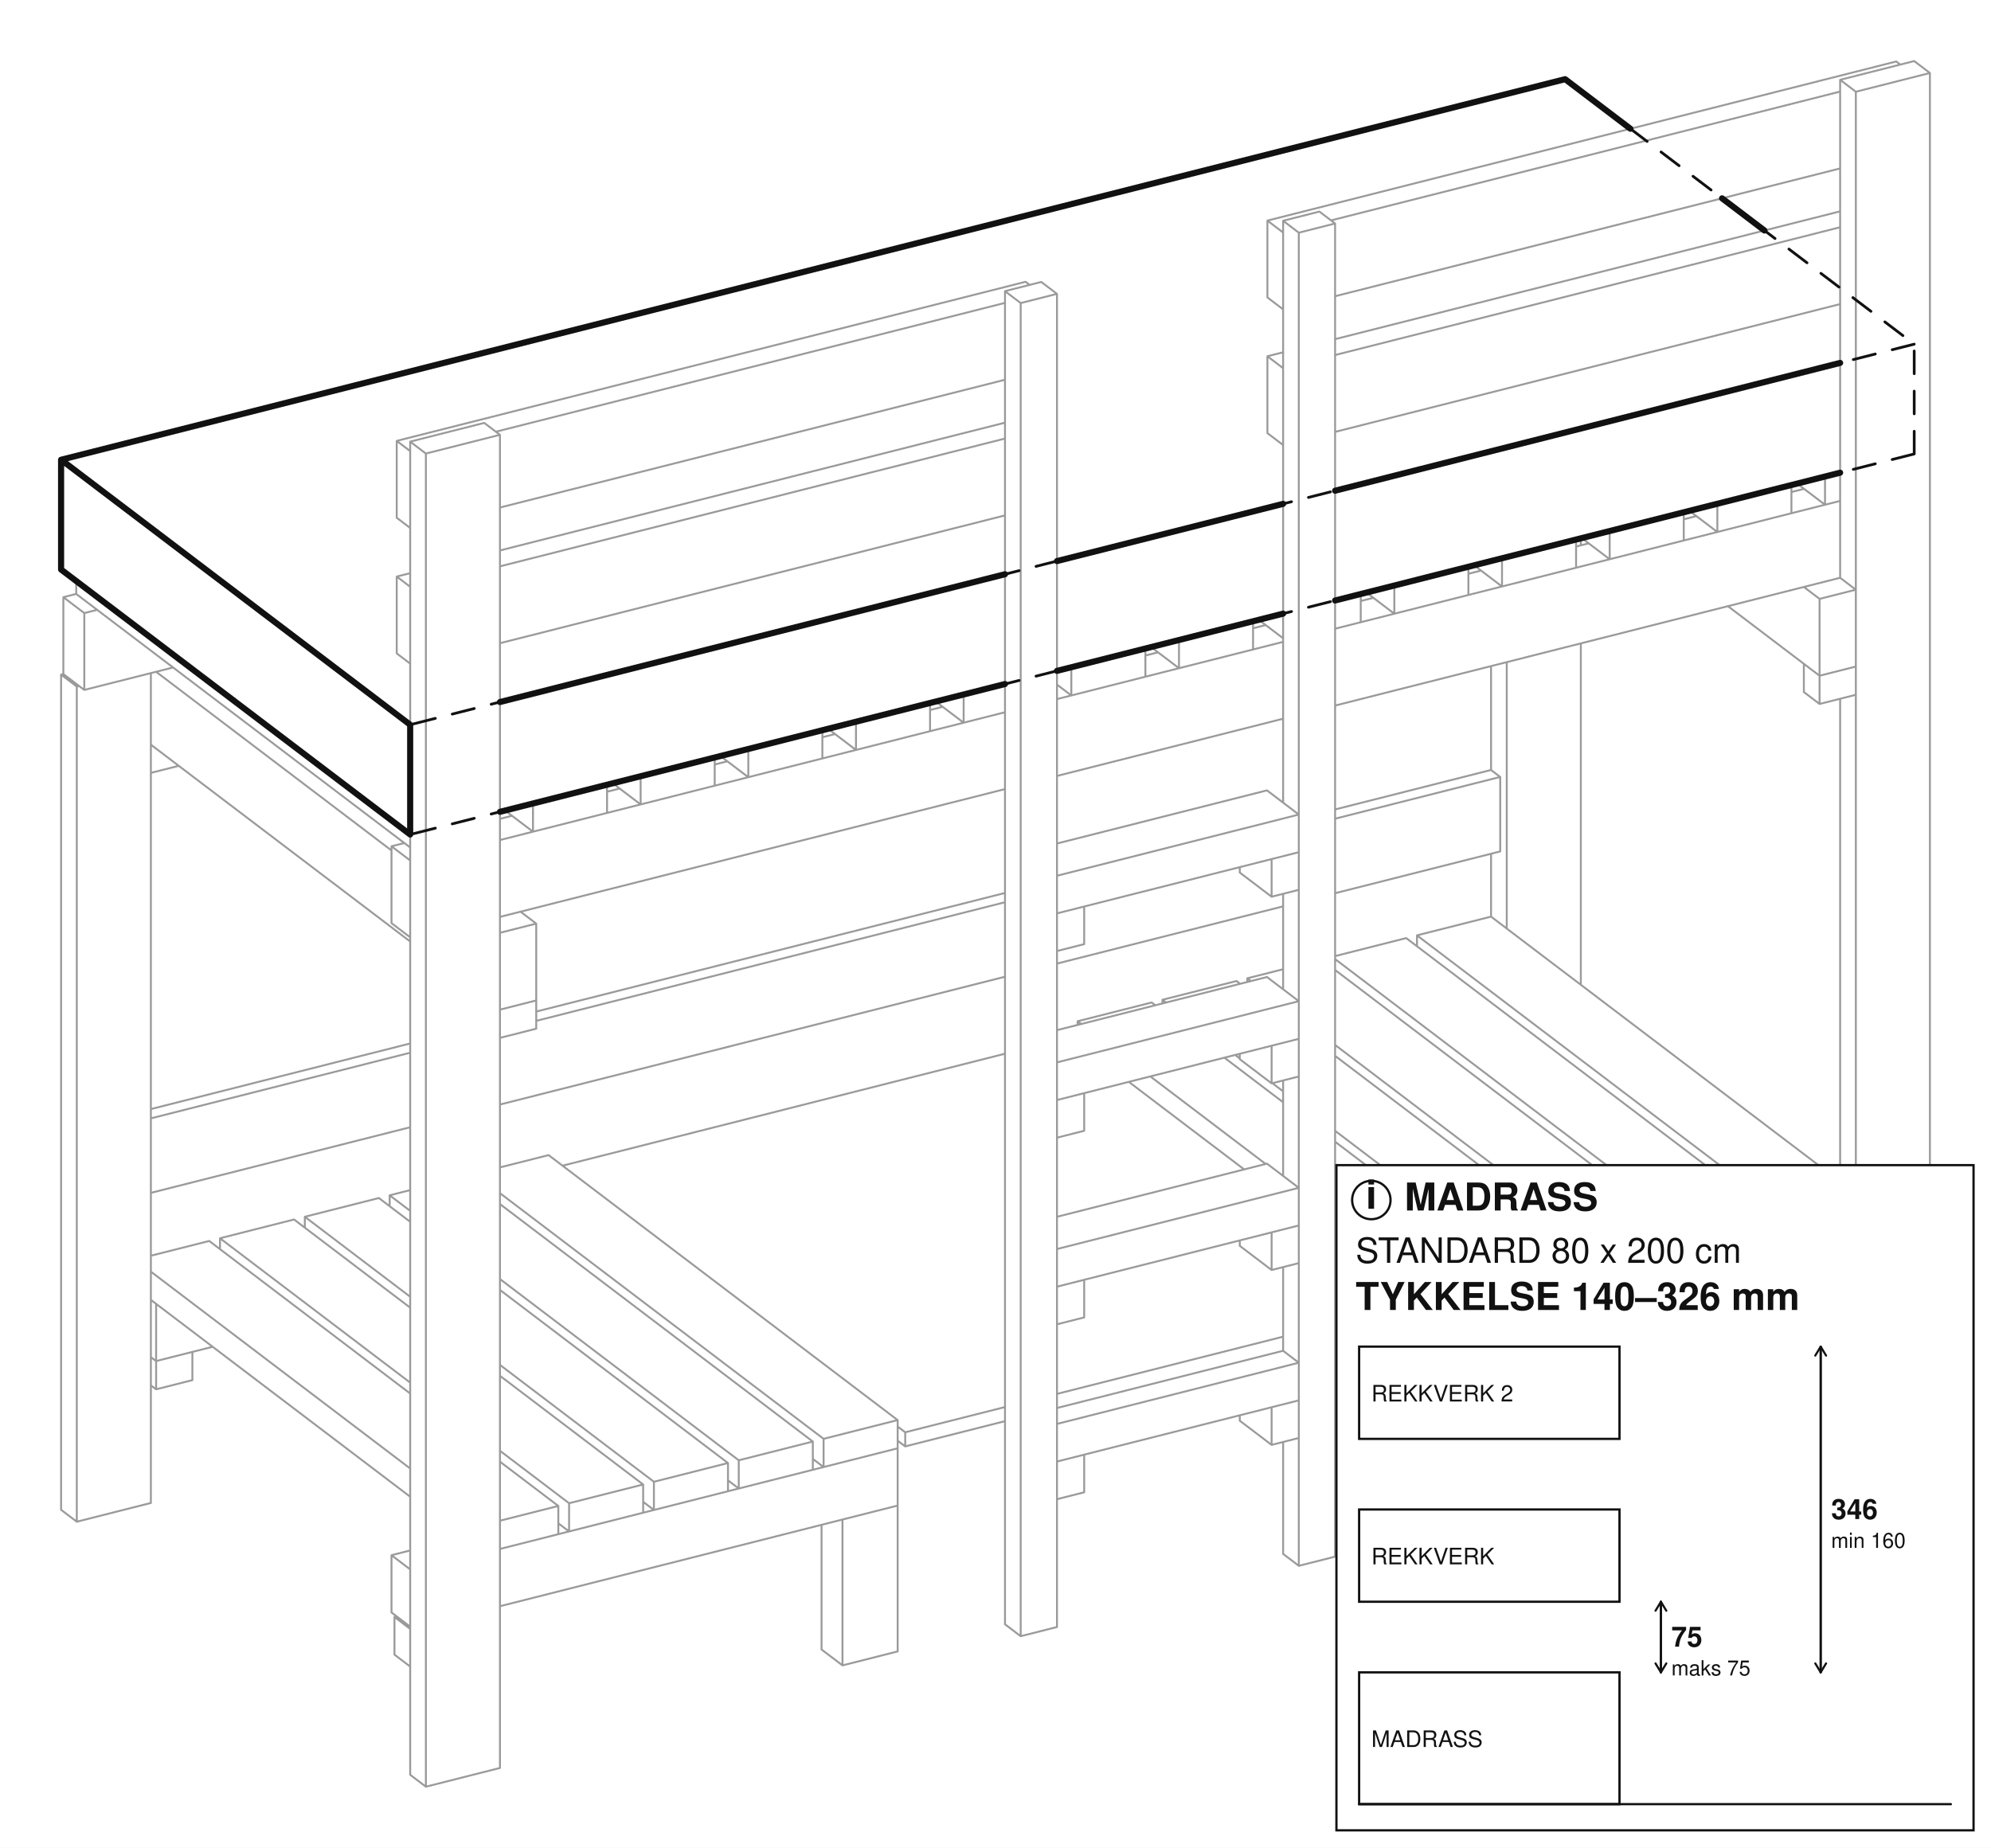
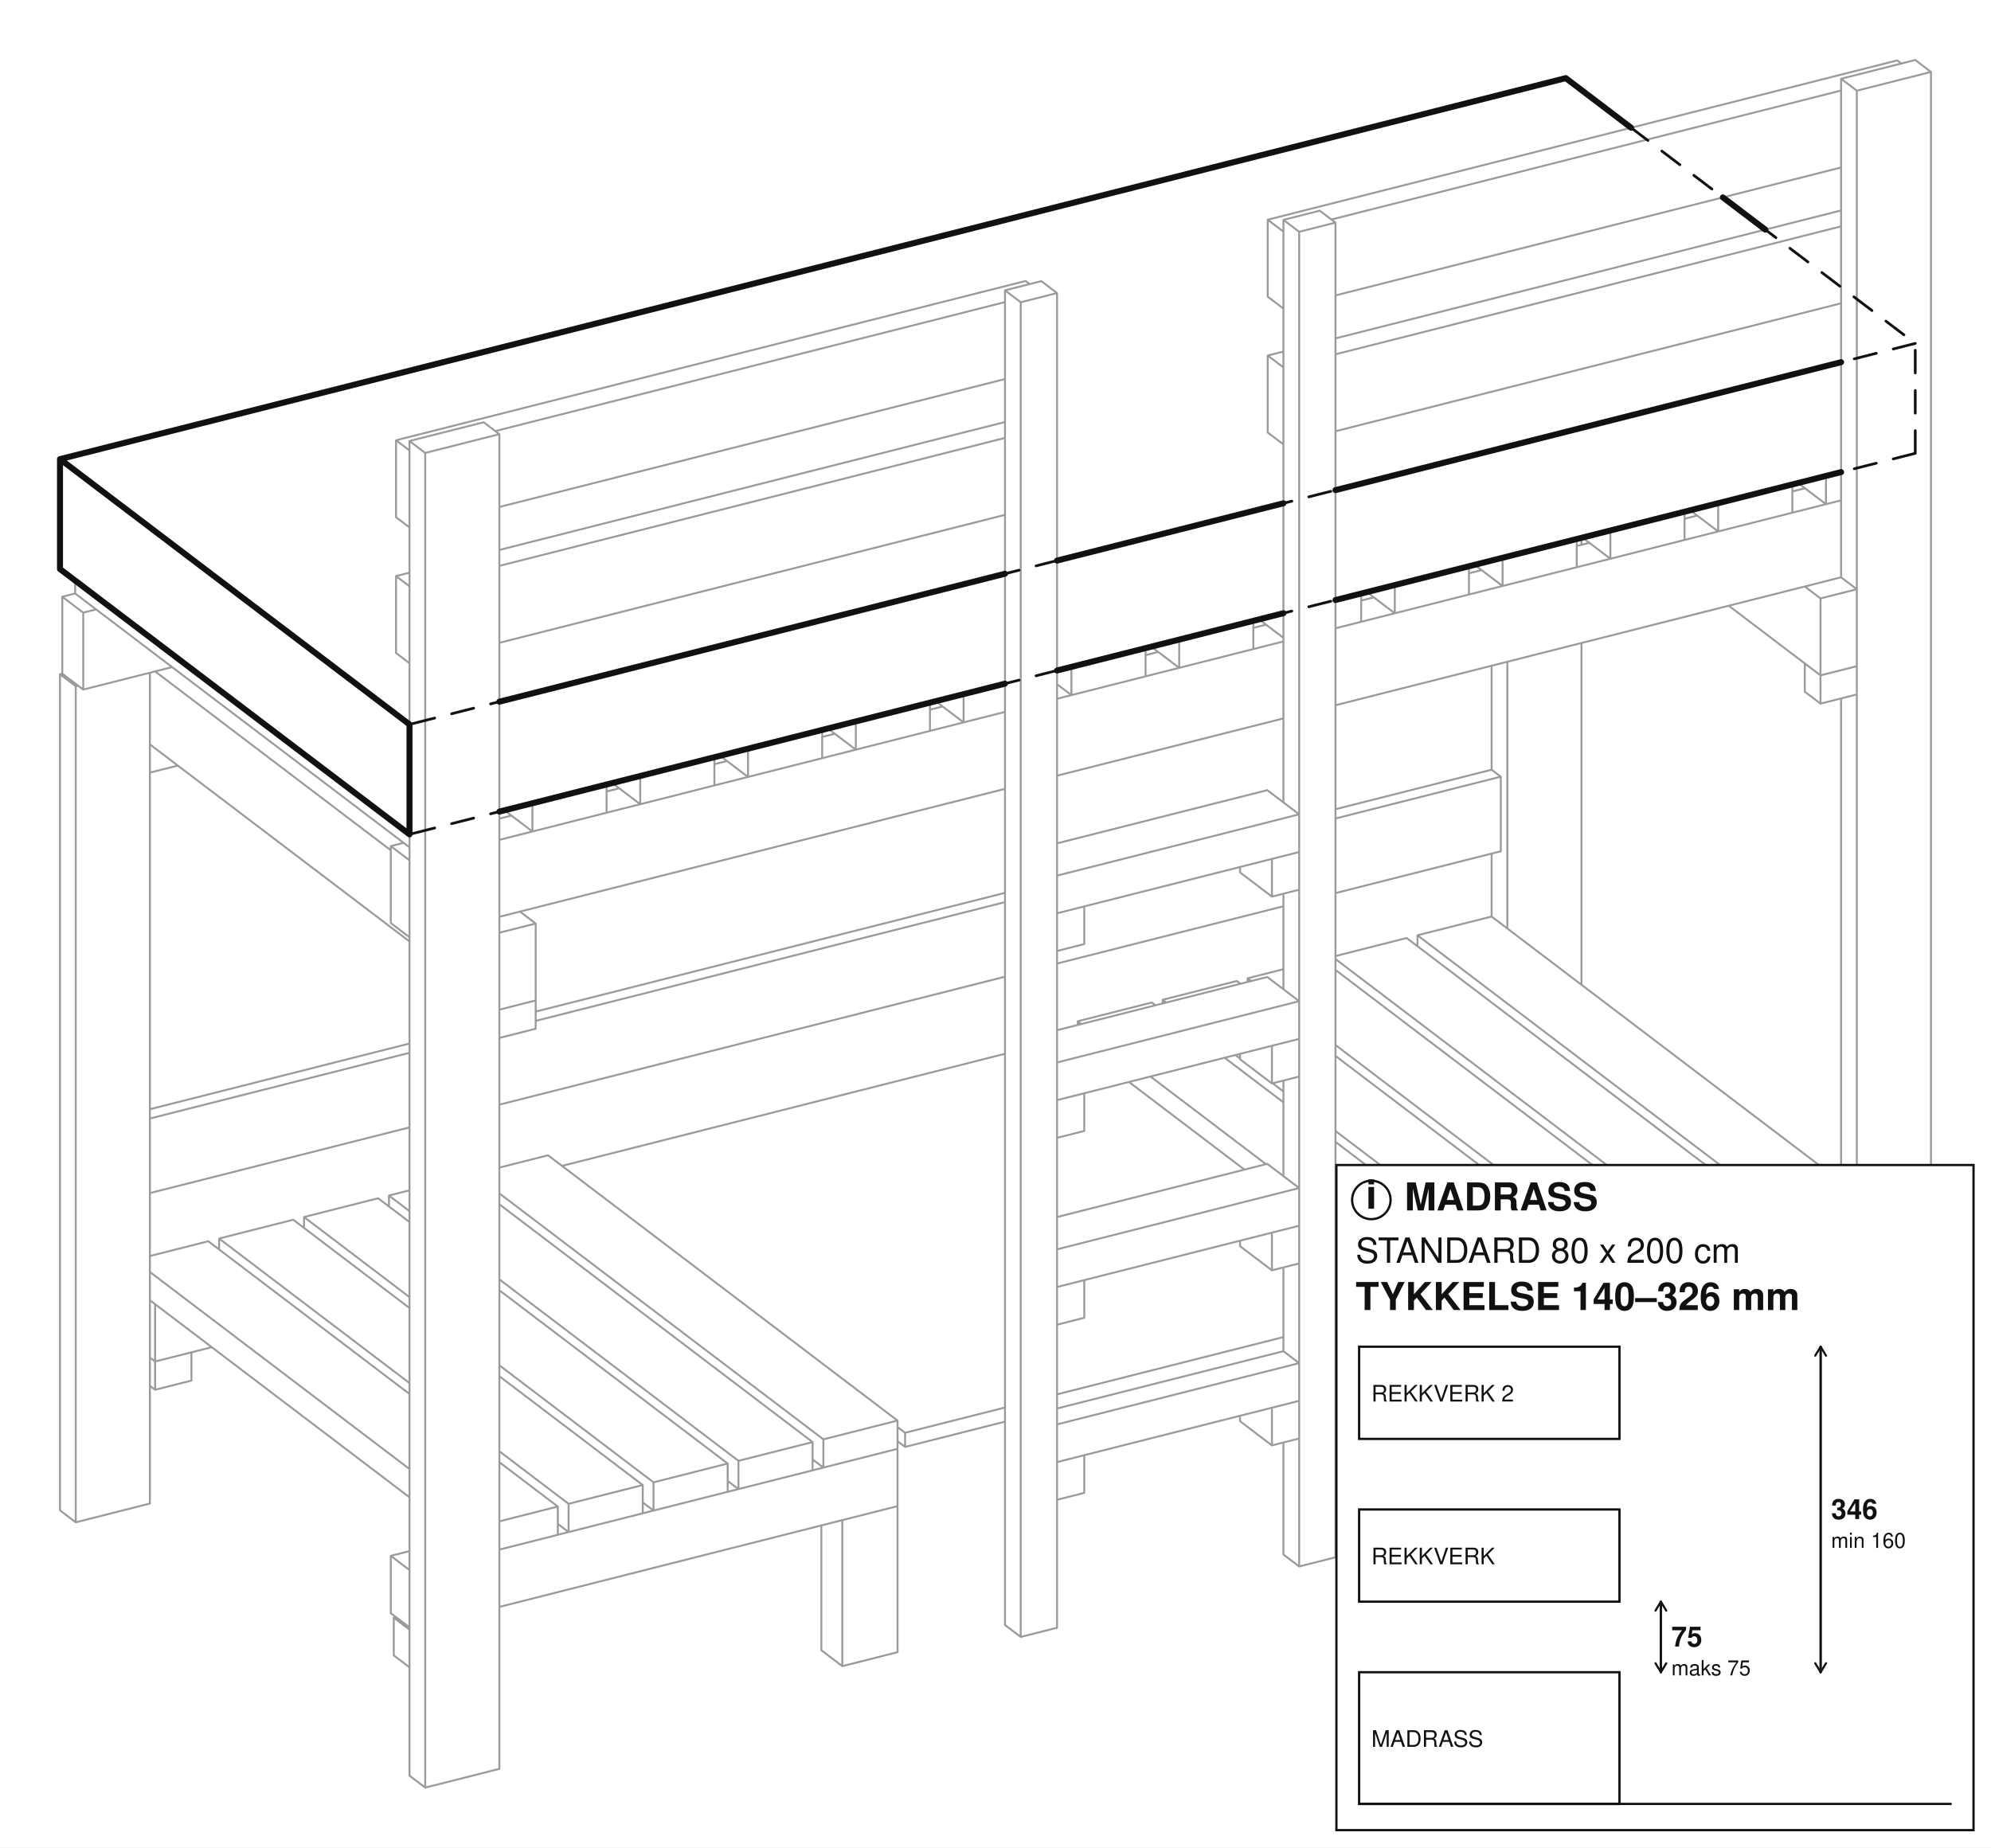
- <svg xmlns="http://www.w3.org/2000/svg" viewBox="-1140.7 -907.04 2281.39 2117.8">
-   <rect x="-1140.7" y="-907.04" width="2281.39" height="2117.8" fill="#ffffff" />
+ <svg xmlns="http://www.w3.org/2000/svg" viewBox="-1139.38 -905.73 2278.77 2115.17">
+   <rect x="-1139.38" y="-905.73" width="2278.77" height="2115.17" fill="#ffffff" />
  <path d="M-967.82,582.77 L-961.82,587.33 M-961.82,652.94 L-961.82,587.33 M-967.82,648.39 L-961.82,652.94 M-897.01,636.54 L-961.82,652.94 M-920.26,674.78 L-920.26,642.42 M-967.82,648.39 L-961.82,652.94 M-961.82,685.3 L-961.82,652.94 M-967.82,680.74 L-961.82,685.3 M-920.26,674.78 L-961.82,685.3 M-920.26,642.42 L-961.82,652.94 M670.7,221.64 L670.7,-169.63 M670.7,-282 L670.7,-290.06 M567.82,143.53 L567.82,71.47 M567.82,-24.54 L567.82,-143.59 M585.82,157.2 L585.82,-148.15 M-967.82,815.56 L-967.82,-135.58 M-1070.7,823.37 L-1070.7,-133.84 M-1070.7,-133.84 L-1052.7,-120.17 M-1052.7,837.04 L-1052.7,-120.17 M-1070.7,823.37 L-1052.7,837.04 M-1068.1,-134.5 L-1070.7,-133.84 M-967.82,815.56 L-1052.7,837.04 M-1050.1,-120.83 L-1052.7,-120.17 M567.82,-24.54 L578.32,-16.57 M578.32,68.81 L578.32,-16.57 M567.82,-24.54 L389.13,20.68 M10.87,116.42 L-526.26,252.36 M-670.7,288.92 L-967.82,364.12 M578.32,68.81 L389.13,116.7 M329.56,131.77 L70.44,197.36 M10.87,212.43 L-567.82,358.9 M-670.7,384.93 L-967.82,460.14 M578.32,-16.57 L389.13,31.31 M10.87,127.05 L-526.26,262.99 M-670.7,299.55 L-967.82,374.75 M-1068.1,-134.5 L-1068.1,-222.58 M-1068.1,-222.58 L-1044.1,-204.36 M-1044.1,-116.28 L-1044.1,-204.36 M-1068.1,-134.5 L-1044.1,-116.28 M-1053.37,-226.31 L-1068.1,-222.58 M-942.37,-142.02 L-1044.1,-116.28 M-1029.37,-208.08 L-1044.1,-204.36 M-688.7,989.39 L-688.7,946.24 M-688.7,946.24 L-670.7,959.91 M-670.7,1003.05 L-670.7,959.91 M-688.7,989.39 L-670.7,1003.05 M-686.1,945.59 L-688.7,946.24 M1052.7,-837.04 L1070.7,-823.37 M1070.7,704.58 L1070.7,-823.37 M967.82,712.39 L967.82,-106.17 M967.82,-244.83 L967.82,-815.56 M967.82,-815.56 L985.82,-801.89 M985.82,726.06 L985.82,-801.89 M967.82,712.39 L985.82,726.06 M1052.7,-837.04 L967.82,-815.56 M1070.7,704.58 L985.82,726.06 M1070.7,-823.37 L985.82,-801.89 M-585.82,-422.34 L-567.82,-408.68 M-567.82,1119.27 L-567.82,-408.68 M-670.7,1127.09 L-670.7,-400.86 M-670.7,-400.86 L-652.7,-387.2 M-652.7,1140.75 L-652.7,-387.2 M-670.7,1127.09 L-652.7,1140.75 M-585.82,-422.34 L-670.7,-400.86 M-567.82,1119.27 L-652.7,1140.75 M-567.82,-408.68 L-652.7,-387.2 M985.82,-110.72 L985.82,-143.08 M926.26,-113.87 L926.26,-146.22 M926.26,-146.22 L944.26,-132.56 M944.26,-100.2 L944.26,-132.56 M926.26,-113.87 L944.26,-100.2 M985.82,-110.72 L944.26,-100.2 M985.82,-143.08 L944.26,-132.56 M-967.82,-21.22 L-967.82,-53.57 M-935.86,-29.3 L-967.82,-21.22 M-526.26,271.98 L-526.26,239.62 M-567.82,282.5 L-567.82,250.14 M-526.26,271.98 L-567.82,282.5 M-526.26,239.62 L-567.82,250.14 M967.82,-244.83 L985.82,-231.16 M985.82,-143.08 L985.82,-231.16 M926.26,-234.31 L944.26,-220.64 M944.26,-132.56 L944.26,-220.64 M839.25,-212.29 L944.26,-132.56 M985.82,-143.08 L944.26,-132.56 M985.82,-231.16 L944.26,-220.64 M-544.26,137.87 L-526.26,151.54 M-526.26,239.62 L-526.26,151.54 M-961.82,-137.1 L-692.1,67.7 M-567.82,250.14 L-567.82,162.06 M-967.82,-53.57 L-670.7,172.03 M-526.26,239.62 L-567.82,250.14 M-526.26,151.54 L-567.82,162.06 M-692.1,150.99 L-692.1,62.91 M-692.1,62.91 L-670.7,79.16 M-692.1,150.99 L-670.7,167.24 M926.5,-346.75 L912,-343.08 M803.13,-315.52 L788.62,-311.85 M679.75,-284.3 L665.25,-280.63 M556.38,-253.07 L541.87,-249.4 M433,-221.85 L418.5,-218.18 M309.63,-190.62 L295.12,-186.95 M186.25,-159.4 L171.75,-155.72 M-60.5,-96.94 L-75,-93.27 M-183.87,-65.72 L-198.38,-62.05 M-307.25,-34.49 L-321.75,-30.82 M-430.62,-3.27 L-445.13,0.4 M-554,27.96 L-567.82,31.46 M-677.37,59.18 L-692.1,62.91 M967.82,-244.83 L389.13,-98.36 M329.56,-83.29 L70.44,-17.7 M10.87,-2.63 L-567.82,143.84 M967.82,-332.91 L389.13,-186.45 M329.56,-171.37 L70.44,-105.79 M10.87,-90.71 L-567.82,55.75 M470.11,646.88 L470.11,605.57 M485.45,592.92 L494.11,599.5 M494.11,665.11 L494.11,599.5 M470.11,646.88 L494.11,665.11 M967.82,545.21 L494.11,665.11 M967.82,479.6 L494.11,599.5 M-112.11,818.54 L-112.11,752.92 M-692.1,941.03 L-692.1,875.42 M-692.1,875.42 L-670.7,891.67 M-692.1,941.03 L-670.7,957.28 M-670.7,870 L-692.1,875.42 M-112.11,818.54 L-567.82,933.88 M-112.11,752.92 L-567.82,868.26 M557.33,816.28 L557.33,649.11 M470.11,814.06 L470.11,646.88 M470.11,646.88 L494.11,665.11 M494.11,832.28 L494.11,665.11 M470.11,814.06 L494.11,832.28 M557.33,816.28 L494.11,832.28 M557.33,649.11 L494.11,665.11 M-112.11,985.71 L-112.11,818.54 M-199.33,983.49 L-199.33,840.61 M-175.33,1001.71 L-175.33,834.54 M-199.33,983.49 L-175.33,1001.71 M-112.11,985.71 L-175.33,1001.71 M-112.11,818.54 L-175.33,834.54 M329.56,641.14 L347.56,654.81 M347.56,697.95 L347.56,654.81 M70.44,768.09 L70.44,724.95 M347.56,697.95 L70.44,768.09 M347.56,654.81 L70.44,724.95 M311.06,426.66 L347.56,454.38 M347.56,497.52 L347.56,454.38 M70.44,567.66 L70.44,524.52 M311.06,426.66 L70.44,487.56 M347.56,497.52 L70.44,567.66 M347.56,454.38 L70.44,524.52 M311.06,212.75 L347.56,240.46 M347.56,283.61 L347.56,240.46 M70.44,353.74 L70.44,310.6 M311.06,212.75 L70.44,273.65 M347.56,283.61 L70.44,353.74 M347.56,240.46 L70.44,310.6 M311.06,-1.16 L347.56,26.55 M347.56,69.69 L347.56,26.55 M70.44,139.83 L70.44,96.69 M311.06,-1.16 L70.44,59.74 M347.56,69.69 L70.44,139.83 M347.56,26.55 L70.44,96.69 M371.13,-664.54 L389.13,-650.88 M389.13,877.07 L389.13,-650.88 M329.56,873.93 L329.56,745.65 M329.56,641.14 L329.56,545.22 M329.56,440.71 L329.56,331.3 M329.56,226.8 L329.56,117.39 M329.56,12.88 L329.56,-654.02 M329.56,-654.02 L347.56,-640.35 M347.56,887.59 L347.56,-640.35 M329.56,873.93 L347.56,887.59 M371.13,-664.54 L329.56,-654.02 M389.13,877.07 L347.56,887.59 M389.13,-650.88 L347.56,-640.35 M52.44,-583.88 L70.44,-570.22 M70.44,957.73 L70.44,-570.22 M10.87,954.59 L10.87,-573.36 M10.87,-573.36 L28.87,-559.69 M28.87,968.26 L28.87,-559.69 M10.87,954.59 L28.87,968.26 M52.44,-583.88 L10.87,-573.36 M70.44,957.73 L28.87,968.26 M70.44,-570.22 L28.87,-559.69 M347.56,741.09 L347.56,697.95 M279.89,721.27 L279.89,715.08 M316.39,748.98 L316.39,705.84 M279.89,721.27 L316.39,748.98 M347.56,741.09 L316.39,748.98 M347.56,697.95 L316.39,705.84 M347.56,540.66 L347.56,497.52 M279.89,520.84 L279.89,514.65 M316.39,548.55 L316.39,505.41 M279.89,520.84 L316.39,548.55 M347.56,540.66 L316.39,548.55 M347.56,497.52 L316.39,505.41 M347.56,326.75 L347.56,283.61 M279.89,306.92 L279.89,300.73 M316.39,334.64 L316.39,291.5 M279.89,306.92 L316.39,334.64 M347.56,326.75 L316.39,334.64 M347.56,283.61 L316.39,291.5 M347.56,112.83 L347.56,69.69 M279.89,93.01 L279.89,86.82 M316.39,120.73 L316.39,77.58 M279.89,93.01 L316.39,120.73 M347.56,112.83 L316.39,120.73 M347.56,69.69 L316.39,77.58 M101.61,803.34 L101.61,760.2 M70.44,811.23 L70.44,768.09 M101.61,803.34 L70.44,811.23 M101.61,760.2 L70.44,768.09 M101.61,602.91 L101.61,559.77 M70.44,610.8 L70.44,567.66 M101.61,602.91 L70.44,610.8 M101.61,559.77 L70.44,567.66 M101.61,389 L101.61,345.85 M70.44,396.89 L70.44,353.74 M101.61,389 L70.44,396.89 M101.61,345.85 L70.44,353.74 M101.61,175.08 L101.61,131.94 M70.44,182.97 L70.44,139.83 M101.61,175.08 L70.44,182.97 M101.61,131.94 L70.44,139.83 M567.82,143.53 L967.82,447.24 M967.82,479.6 L967.82,447.24 M482.95,177.51 L482.95,165.01 M482.95,165.01 L882.95,468.72 M882.95,501.08 L882.95,468.72 M870.61,491.71 L882.95,501.08 M567.82,143.53 L482.95,165.01 M967.82,479.6 L882.95,501.08 M967.82,447.24 L882.95,468.72 M470.61,168.14 L870.61,471.85 M870.61,504.2 L870.61,471.85 M389.13,192.19 L785.74,493.33 M785.74,525.68 L785.74,493.33 M773.4,516.31 L785.74,525.68 M470.61,168.14 L389.13,188.76 M870.61,504.2 L785.74,525.68 M870.61,471.85 L785.74,493.33 M389.13,204.68 L773.4,496.45 M773.4,528.81 L773.4,496.45 M288.53,218.45 L288.53,214.22 M288.53,214.22 L292.71,217.39 M389.13,290.6 L688.53,517.93 M688.53,550.29 L688.53,517.93 M676.19,540.92 L688.53,550.29 M329.56,203.83 L288.53,214.22 M773.4,528.81 L688.53,550.29 M773.4,496.45 L688.53,517.93 M276.19,217.34 L280.37,220.52 M389.13,303.1 L676.19,521.05 M676.19,553.41 L676.19,521.05 M191.32,243.06 L191.32,238.82 M191.32,238.82 L195.5,242 M274.62,302.07 L279.89,306.07 M317.23,334.42 L329.56,343.79 M389.13,389.02 L591.32,542.53 M591.32,574.89 L591.32,542.53 M578.98,565.52 L591.32,574.89 M276.19,217.34 L191.32,238.82 M676.19,553.41 L591.32,574.89 M676.19,521.05 L591.32,542.53 M178.98,241.95 L183.16,245.12 M262.28,305.19 L329.56,356.28 M389.13,401.51 L578.98,545.66 M578.98,578.01 L578.98,545.66 M94.11,267.66 L94.11,263.43 M94.11,263.43 L98.29,266.6 M177.41,326.67 L309.59,427.04 M389.13,487.43 L494.11,567.14 M494.11,599.5 L494.11,567.14 M485.45,592.92 L494.11,599.5 M178.98,241.95 L94.11,263.43 M578.98,578.01 L494.11,599.5 M578.98,545.66 L494.11,567.14 M-900.95,515.27 L-670.7,690.1 M-567.82,768.21 L-500.95,818.98 M-500.95,851.34 L-500.95,818.98 M-967.82,550.42 L-670.7,776.02 M-967.82,582.77 L-670.7,808.38 M-900.95,515.27 L-967.82,532.19 M-500.95,851.34 L-567.82,868.26 M-500.95,818.98 L-567.82,835.91 M-803.74,490.67 L-670.7,591.69 M-567.82,669.79 L-403.74,794.38 M-403.74,826.74 L-403.74,794.38 M-888.61,524.64 L-888.61,512.15 M-888.61,512.15 L-670.7,677.61 M-567.82,755.72 L-488.61,815.86 M-488.61,848.22 L-488.61,815.86 M-500.95,838.85 L-488.61,848.22 M-803.74,490.67 L-888.61,512.15 M-403.74,826.74 L-488.61,848.22 M-403.74,794.38 L-488.61,815.86 M-706.53,466.06 L-670.7,493.27 M-567.82,571.38 L-306.53,769.78 M-306.53,802.13 L-306.53,769.78 M-791.4,500.04 L-791.4,487.54 M-791.4,487.54 L-670.7,579.19 M-567.82,657.3 L-391.4,791.26 M-391.4,823.61 L-391.4,791.26 M-403.74,814.24 L-391.4,823.61 M-706.53,466.06 L-791.4,487.54 M-306.53,802.13 L-391.4,823.61 M-306.53,769.78 L-391.4,791.26 M-567.82,472.97 L-209.32,745.17 M-209.32,777.53 L-209.32,745.17 M-694.19,475.43 L-694.19,462.94 M-694.19,462.94 L-670.7,480.78 M-567.82,558.89 L-294.19,766.65 M-294.19,799.01 L-294.19,766.65 M-306.53,789.64 L-294.19,799.01 M-670.7,456.99 L-694.19,462.94 M-209.32,777.53 L-294.19,799.01 M-209.32,745.17 L-294.19,766.65 M-512.11,416.86 L-112.11,720.57 M-112.11,752.92 L-112.11,720.57 M-567.82,460.47 L-196.98,742.05 M-196.98,774.41 L-196.98,742.05 M-209.32,765.03 L-196.98,774.41 M-512.11,416.86 L-567.82,430.96 M-112.11,752.92 L-196.98,774.41 M-112.11,720.57 L-196.98,742.05 M950.5,-328.53 L950.5,-360.88 M918.54,-352.79 L950.5,-328.53 M967.82,-332.91 L950.5,-328.53 M967.82,-365.27 L950.5,-360.88 M-75,-68.98 L-75,-101.33 M-159.87,-47.5 L-159.87,-79.85 M-191.83,-71.76 L-159.87,-47.5 M-75,-68.98 L-159.87,-47.5 M-75,-101.33 L-159.87,-79.85 M-198.38,-37.75 L-198.38,-70.11 M-283.25,-16.27 L-283.25,-48.63 M-315.21,-40.54 L-283.25,-16.27 M-198.38,-37.75 L-283.25,-16.27 M-198.38,-70.11 L-283.25,-48.63 M-321.75,-6.53 L-321.75,-38.88 M-406.62,14.96 L-406.62,-17.4 M-438.59,-9.31 L-406.62,14.96 M-321.75,-6.53 L-406.62,14.96 M-321.75,-38.88 L-406.62,-17.4 M-445.13,24.7 L-445.13,-7.66 M-530,46.18 L-530,13.82 M-561.96,21.91 L-530,46.18 M-445.13,24.7 L-530,46.18 M-445.13,-7.66 L-530,13.82 M-1053.37,-226.31 L-1053.37,-241.13 M-1053.37,-226.31 L-670.7,64.25 M912,-318.78 L912,-351.14 M827.13,-297.3 L827.13,-329.66 M795.17,-321.57 L827.13,-297.3 M912,-318.78 L827.13,-297.3 M912,-351.14 L827.13,-329.66 M788.62,-287.55 L788.62,-319.91 M703.75,-266.07 L703.75,-298.43 M671.79,-290.34 L703.75,-266.07 M788.62,-287.55 L703.75,-266.07 M788.62,-319.91 L703.75,-298.43 M665.25,-256.33 L665.25,-288.69 M580.38,-234.85 L580.38,-267.21 M548.42,-259.12 L580.38,-234.85 M665.25,-256.33 L580.38,-234.85 M665.25,-288.69 L580.38,-267.21 M541.87,-225.1 L541.87,-257.46 M457,-203.62 L457,-235.98 M425.04,-227.89 L457,-203.62 M541.87,-225.1 L457,-203.62 M541.87,-257.46 L457,-235.98 M418.5,-193.88 L418.5,-226.23 M301.67,-196.67 L329.56,-175.48 M418.5,-193.88 L389.13,-186.45 M418.5,-226.23 L389.13,-218.8 M295.12,-162.65 L295.12,-195.01 M210.25,-141.17 L210.25,-173.53 M178.29,-165.44 L210.25,-141.17 M295.12,-162.65 L210.25,-141.17 M295.12,-195.01 L210.25,-173.53 M171.75,-131.43 L171.75,-163.78 M86.88,-109.95 L86.88,-142.3 M70.44,-122.43 L86.88,-109.95 M171.75,-131.43 L86.88,-109.95 M171.75,-163.78 L86.88,-142.3 M-36.5,-78.72 L-36.5,-111.08 M-68.46,-102.99 L-36.5,-78.72 M10.87,-90.71 L-36.5,-78.72 M10.87,-123.07 L-36.5,-111.08 M311.56,-410.63 L311.56,-498.72 M311.56,-498.72 L329.56,-485.05 M329.56,-396.97 L329.56,-485.05 M311.56,-410.63 L329.56,-396.97 M967.82,-664.81 L389.13,-518.35 M329.56,-503.27 L311.56,-498.72 M967.82,-558.51 L389.13,-412.04 M967.82,-646.59 L389.13,-500.13 M1032.1,-836.57 L1036.78,-833.01 M311.56,-566.13 L311.56,-654.21 M311.56,-654.21 L329.56,-640.54 M329.56,-552.46 L329.56,-640.54 M311.56,-566.13 L329.56,-552.46 M1032.1,-836.57 L311.56,-654.21 M967.82,-714 L389.13,-567.53 M967.82,-802.08 L384.45,-654.43 M-686.1,-158.13 L-686.1,-246.21 M-686.1,-246.21 L-670.7,-234.52 M-686.1,-158.13 L-670.7,-146.44 M10.87,-422.61 L-567.82,-276.15 M-670.7,-250.11 L-686.1,-246.21 M10.87,-316.31 L-567.82,-169.84 M10.87,-404.39 L-567.82,-257.93 M34.44,-584.07 L39.12,-580.51 M-686.1,-313.62 L-686.1,-401.71 M-686.1,-401.71 L-670.7,-390.01 M-686.1,-313.62 L-670.7,-301.93 M34.44,-584.07 L-686.1,-401.71 M10.87,-471.8 L-567.82,-325.33 M10.87,-559.88 L-572.51,-412.23 M152.76,332.91 L284.95,433.27 M389.13,512.38 L485.45,585.51 M485.45,601.69 L485.45,585.51 M-112.11,727.98 L-103.45,734.55 M-103.45,750.73 L-103.45,734.55 M-112.11,744.16 L-103.45,750.73 M10.87,300.67 L-496.13,428.99 M485.45,601.69 L389.13,626.06 M329.56,641.14 L70.44,706.72 M10.87,721.8 L-103.45,750.73 M485.45,585.51 L389.13,609.89 M329.56,624.96 L70.44,690.55 M10.87,705.62 L-103.45,734.55" fill="none" stroke="#9a9a9a" stroke-width="2.2" stroke-linecap="round" stroke-linejoin="round" />
-   <path d="M652.7,-816.29 L1052.7,-512.58 M1052.7,-386.75 L1052.7,-512.58 M-1070.7,-254.28 L-1070.7,-380.11 M-1070.7,-380.11 L-670.7,-76.4 M-670.7,49.43 L-670.7,-76.4 M-1070.7,-254.28 L-670.7,49.43 M652.7,-816.29 L-1070.7,-380.11 M1052.7,-386.75 L-670.7,49.43 M1052.7,-512.58 L-670.7,-76.4" fill="none" stroke="#111111" stroke-width="3.15" stroke-linecap="round" stroke-linejoin="round" stroke-dasharray="26 20" />
-   <path d="M652.7,-816.29 L727.51,-759.48 M832.52,-679.75 L881.1,-642.86 M-1070.7,-254.28 L-1070.7,-380.11 M-1070.7,-380.11 L-670.7,-76.4 M-670.7,49.43 L-670.7,-76.4 M-1070.7,-254.28 L-670.7,49.43 M652.7,-816.29 L-1070.7,-380.11 M967.82,-365.27 L389.13,-218.8 M329.56,-203.73 L70.44,-138.14 M10.87,-123.07 L-567.82,23.4 M967.82,-491.1 L389.13,-344.63 M329.56,-329.56 L70.44,-263.97 M10.87,-248.9 L-567.82,-102.43" fill="none" stroke="#111111" stroke-width="7" stroke-linecap="round" stroke-linejoin="round" />
-   <rect x="390.65" y="428.35" width="730.04" height="762.41" rx="0" fill="#ffffff" stroke="#111111" stroke-width="2.6" />
-   <circle cx="430.65" cy="468.35" r="22" fill="none" stroke="#111111" stroke-width="2.6" />
-   <text x="430.65" y="478.35" font-family="Helvetica, Arial, sans-serif" font-size="46" font-weight="bold" text-anchor="middle" fill="#111111">i</text>
-   <text x="468.65" y="480.35" font-family="Helvetica, Arial, sans-serif" font-size="44" font-weight="bold" text-anchor="start" fill="#111111">MADRASS</text>
-   <text x="412.65" y="540.35" font-family="Helvetica, Arial, sans-serif" font-size="40" font-weight="normal" text-anchor="start" fill="#111111">STANDARD 80 x 200 cm</text>
-   <text x="412.65" y="594.35" font-family="Helvetica, Arial, sans-serif" font-size="44" font-weight="bold" text-anchor="start" fill="#111111">TYKKELSE 140–326 mm</text>
-   <path d="M416.65,1160.75 L1094.7,1160.75" fill="none" stroke="#111111" stroke-width="2.6" stroke-linecap="round" />
-   <rect x="416.65" y="1009.69" width="298.34" height="151.06" rx="0" fill="none" stroke="#111111" stroke-width="2.6" />
-   <rect x="416.65" y="823.02" width="298.34" height="105.74" rx="0" fill="none" stroke="#111111" stroke-width="2.6" />
-   <rect x="416.65" y="636.35" width="298.34" height="105.74" rx="0" fill="none" stroke="#111111" stroke-width="2.6" />
-   <text x="430.65" y="885.89" font-family="Helvetica, Arial, sans-serif" font-size="26" font-weight="normal" text-anchor="start" fill="#111111">REKKVERK</text>
-   <text x="430.65" y="699.22" font-family="Helvetica, Arial, sans-serif" font-size="26" font-weight="normal" text-anchor="start" fill="#111111">REKKVERK 2</text>
-   <text x="430.65" y="1095.22" font-family="Helvetica, Arial, sans-serif" font-size="26" font-weight="normal" text-anchor="start" fill="#111111">MADRASS</text>
-   <path d="M762.45,1005.69 L762.45,928.76" fill="none" stroke="#111111" stroke-width="2.4" stroke-linecap="round" />
-   <path d="M762.45,928.76 L756.27,939.05" fill="none" stroke="#111111" stroke-width="2.4" stroke-linecap="round" />
-   <path d="M762.45,928.76 L768.64,939.05" fill="none" stroke="#111111" stroke-width="2.4" stroke-linecap="round" />
-   <path d="M762.45,932.76 L762.45,1009.69" fill="none" stroke="#111111" stroke-width="2.4" stroke-linecap="round" />
-   <path d="M762.45,1009.69 L768.64,999.41" fill="none" stroke="#111111" stroke-width="2.4" stroke-linecap="round" />
-   <path d="M762.45,1009.69 L756.27,999.41" fill="none" stroke="#111111" stroke-width="2.4" stroke-linecap="round" />
-   <text x="774.45" y="980.23" font-family="Helvetica, Arial, sans-serif" font-size="32" font-weight="bold" text-anchor="start" fill="#111111">75</text>
-   <text x="774.45" y="1013.23" font-family="Helvetica, Arial, sans-serif" font-size="24" font-weight="normal" text-anchor="start" fill="#111111">maks 75</text>
-   <path d="M945.53,1005.69 L945.53,636.35" fill="none" stroke="#111111" stroke-width="2.4" stroke-linecap="round" />
-   <path d="M945.53,636.35 L939.34,646.63" fill="none" stroke="#111111" stroke-width="2.4" stroke-linecap="round" />
-   <path d="M945.53,636.35 L951.71,646.63" fill="none" stroke="#111111" stroke-width="2.4" stroke-linecap="round" />
-   <path d="M945.53,640.35 L945.53,1009.69" fill="none" stroke="#111111" stroke-width="2.4" stroke-linecap="round" />
-   <path d="M945.53,1009.69 L951.71,999.41" fill="none" stroke="#111111" stroke-width="2.4" stroke-linecap="round" />
-   <path d="M945.53,1009.69 L939.34,999.41" fill="none" stroke="#111111" stroke-width="2.4" stroke-linecap="round" />
-   <text x="957.53" y="834.02" font-family="Helvetica, Arial, sans-serif" font-size="32" font-weight="bold" text-anchor="start" fill="#111111">346</text>
-   <text x="957.53" y="867.02" font-family="Helvetica, Arial, sans-serif" font-size="24" font-weight="normal" text-anchor="start" fill="#111111">min 160</text>
+   <path d="M652.7,-816.29 L1052.7,-512.58 M1052.7,-386.75 L1052.7,-512.58 M-1070.7,-254.28 L-1070.7,-380.11 M-1070.7,-380.11 L-670.7,-76.4 M-670.7,49.43 L-670.7,-76.4 M-1070.7,-254.28 L-670.7,49.43 M652.7,-816.29 L-1070.7,-380.11 M1052.7,-386.75 L-670.7,49.43 M1052.7,-512.58 L-670.7,-76.4" fill="none" stroke="#111111" stroke-width="3.09" stroke-linecap="round" stroke-linejoin="round" stroke-dasharray="26 20" />
+   <path d="M652.7,-816.29 L727.51,-759.48 M832.52,-679.75 L881.1,-642.86 M-1070.7,-254.28 L-1070.7,-380.11 M-1070.7,-380.11 L-670.7,-76.4 M-670.7,49.43 L-670.7,-76.4 M-1070.7,-254.28 L-670.7,49.43 M652.7,-816.29 L-1070.7,-380.11 M967.82,-365.27 L389.13,-218.8 M329.56,-203.73 L70.44,-138.14 M10.87,-123.07 L-567.82,23.4 M967.82,-491.1 L389.13,-344.63 M329.56,-329.56 L70.44,-263.97 M10.87,-248.9 L-567.82,-102.43" fill="none" stroke="#111111" stroke-width="6.87" stroke-linecap="round" stroke-linejoin="round" />
+   <rect x="390.18" y="427.98" width="729.21" height="761.46" rx="0" fill="#ffffff" stroke="#111111" stroke-width="2.61" />
+   <circle cx="430.18" cy="467.98" r="22" fill="none" stroke="#111111" stroke-width="2.61" />
+   <text x="430.18" y="477.98" font-family="Helvetica, Arial, sans-serif" font-size="46.02" font-weight="bold" text-anchor="middle" fill="#111111">i</text>
+   <text x="468.18" y="479.98" font-family="Helvetica, Arial, sans-serif" font-size="43.96" font-weight="bold" text-anchor="start" fill="#111111">MADRASS</text>
+   <text x="412.18" y="539.98" font-family="Helvetica, Arial, sans-serif" font-size="39.84" font-weight="normal" text-anchor="start" fill="#111111">STANDARD 80 x 200 cm</text>
+   <text x="412.18" y="593.98" font-family="Helvetica, Arial, sans-serif" font-size="43.96" font-weight="bold" text-anchor="start" fill="#111111">TYKKELSE 140–326 mm</text>
+   <path d="M416.18,1159.44 L1093.38,1159.44" fill="none" stroke="#111111" stroke-width="2.61" stroke-linecap="round" />
+   <rect x="416.18" y="1008.65" width="297.97" height="150.79" rx="0" fill="none" stroke="#111111" stroke-width="2.61" />
+   <rect x="416.18" y="822.32" width="297.97" height="105.55" rx="0" fill="none" stroke="#111111" stroke-width="2.61" />
+   <rect x="416.18" y="635.98" width="297.97" height="105.55" rx="0" fill="none" stroke="#111111" stroke-width="2.61" />
+   <text x="430.18" y="885.09" font-family="Helvetica, Arial, sans-serif" font-size="26.1" font-weight="normal" text-anchor="start" fill="#111111">REKKVERK</text>
+   <text x="430.18" y="698.76" font-family="Helvetica, Arial, sans-serif" font-size="26.1" font-weight="normal" text-anchor="start" fill="#111111">REKKVERK 2</text>
+   <text x="430.18" y="1094.05" font-family="Helvetica, Arial, sans-serif" font-size="26.1" font-weight="normal" text-anchor="start" fill="#111111">MADRASS</text>
+   <path d="M761.55,1004.65 L761.55,927.87" fill="none" stroke="#111111" stroke-width="2.4" stroke-linecap="round" />
+   <path d="M761.55,927.87 L755.37,938.15" fill="none" stroke="#111111" stroke-width="2.4" stroke-linecap="round" />
+   <path d="M761.55,927.87 L767.74,938.15" fill="none" stroke="#111111" stroke-width="2.4" stroke-linecap="round" />
+   <path d="M761.55,931.87 L761.55,1008.65" fill="none" stroke="#111111" stroke-width="2.4" stroke-linecap="round" />
+   <path d="M761.55,1008.65 L767.74,998.37" fill="none" stroke="#111111" stroke-width="2.4" stroke-linecap="round" />
+   <path d="M761.55,1008.65 L755.37,998.37" fill="none" stroke="#111111" stroke-width="2.4" stroke-linecap="round" />
+   <text x="773.55" y="979.26" font-family="Helvetica, Arial, sans-serif" font-size="31.94" font-weight="bold" text-anchor="start" fill="#111111">75</text>
+   <text x="773.55" y="1012.26" font-family="Helvetica, Arial, sans-serif" font-size="24.04" font-weight="normal" text-anchor="start" fill="#111111">maks 75</text>
+   <path d="M944.4,1004.65 L944.4,635.98" fill="none" stroke="#111111" stroke-width="2.4" stroke-linecap="round" />
+   <path d="M944.4,635.98 L938.21,646.26" fill="none" stroke="#111111" stroke-width="2.4" stroke-linecap="round" />
+   <path d="M944.4,635.98 L950.58,646.26" fill="none" stroke="#111111" stroke-width="2.4" stroke-linecap="round" />
+   <path d="M944.4,639.98 L944.4,1008.65" fill="none" stroke="#111111" stroke-width="2.4" stroke-linecap="round" />
+   <path d="M944.4,1008.65 L950.58,998.37" fill="none" stroke="#111111" stroke-width="2.4" stroke-linecap="round" />
+   <path d="M944.4,1008.65 L938.21,998.37" fill="none" stroke="#111111" stroke-width="2.4" stroke-linecap="round" />
+   <text x="956.4" y="833.32" font-family="Helvetica, Arial, sans-serif" font-size="31.94" font-weight="bold" text-anchor="start" fill="#111111">346</text>
+   <text x="956.4" y="866.32" font-family="Helvetica, Arial, sans-serif" font-size="24.04" font-weight="normal" text-anchor="start" fill="#111111">min 160</text>
</svg>
